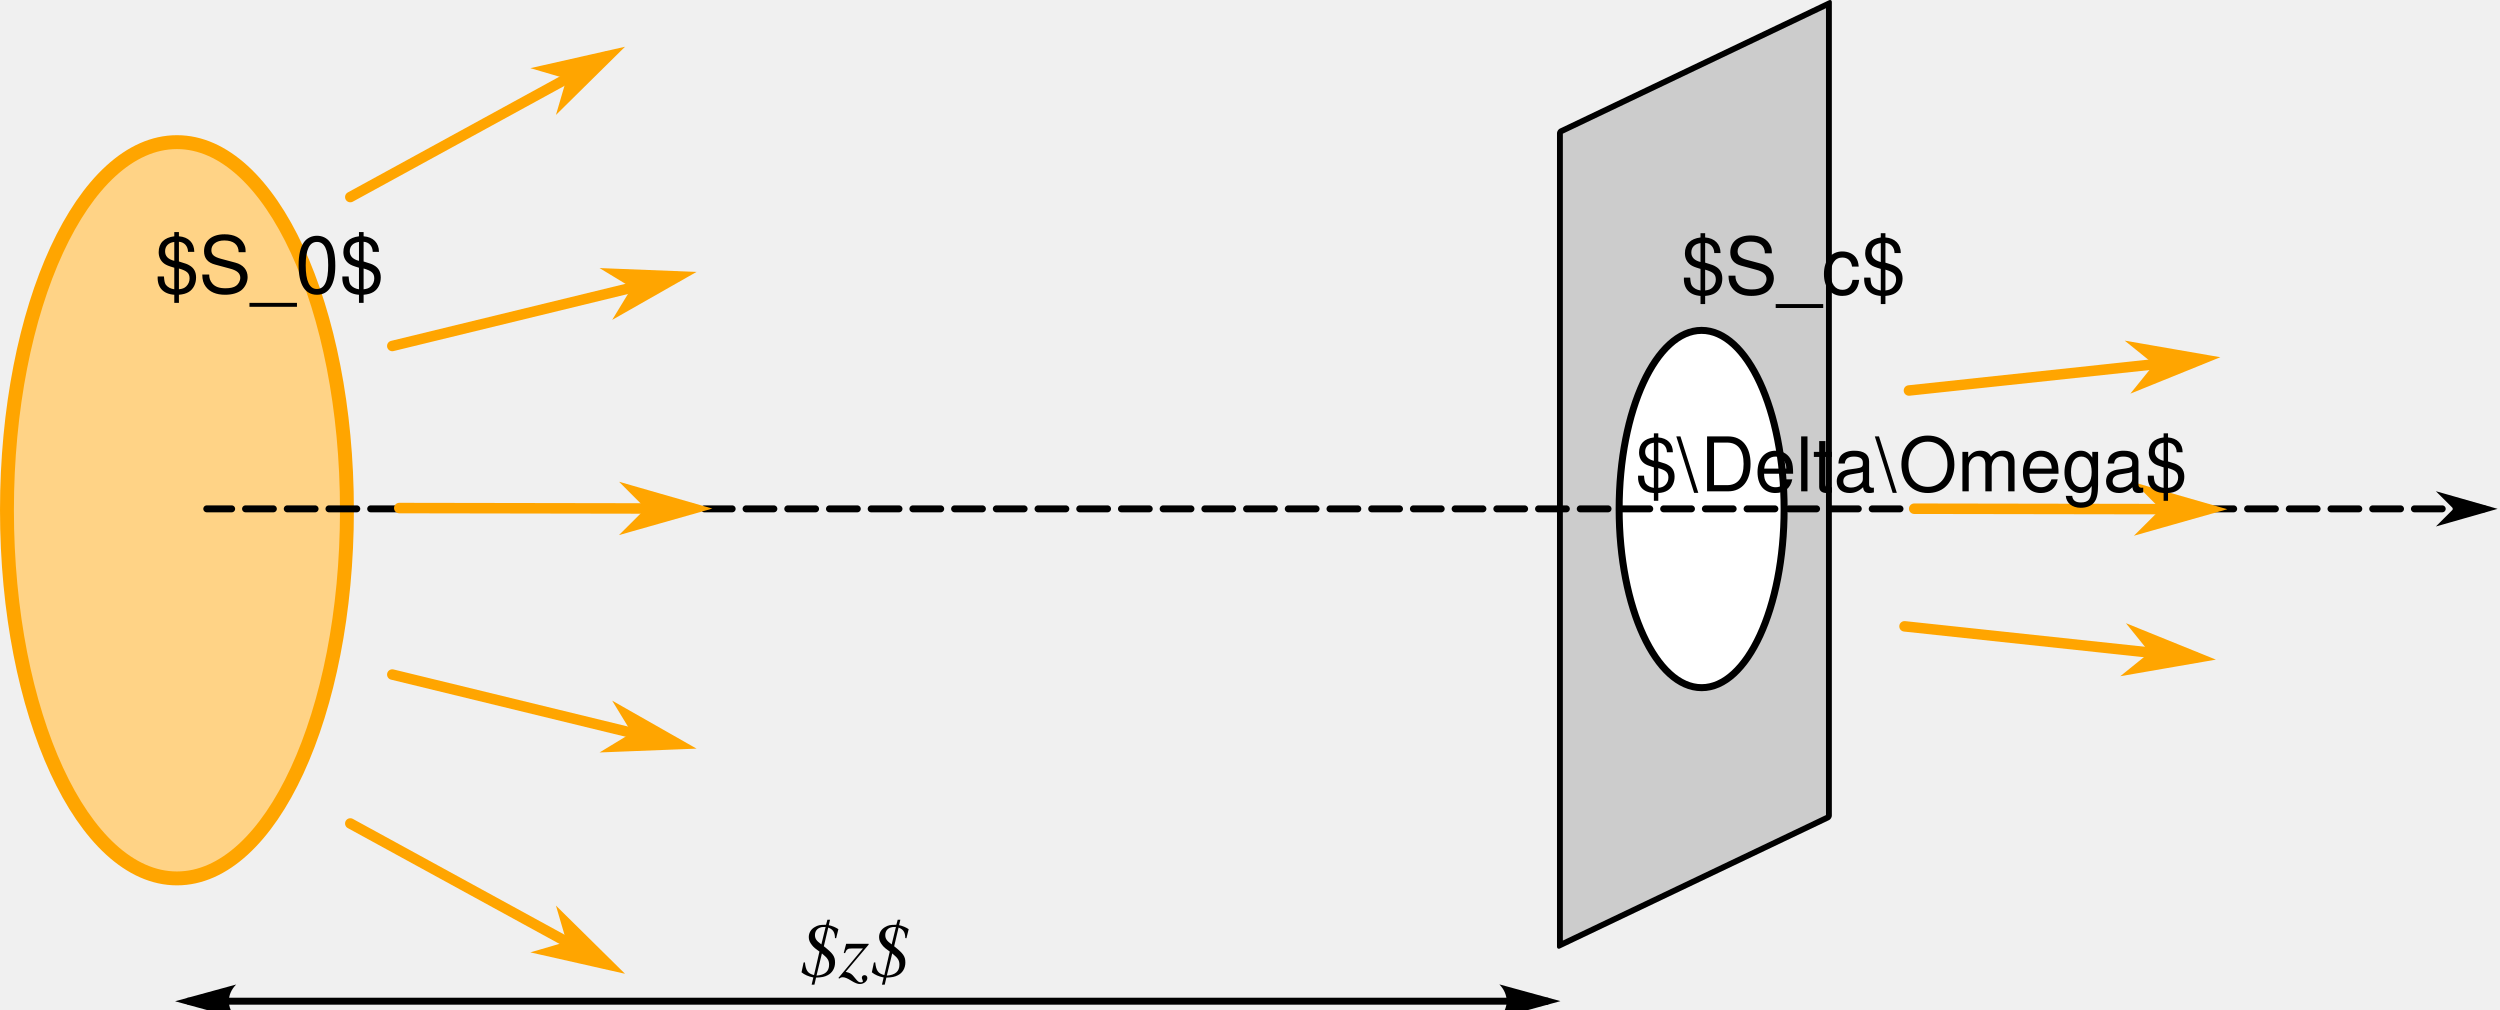
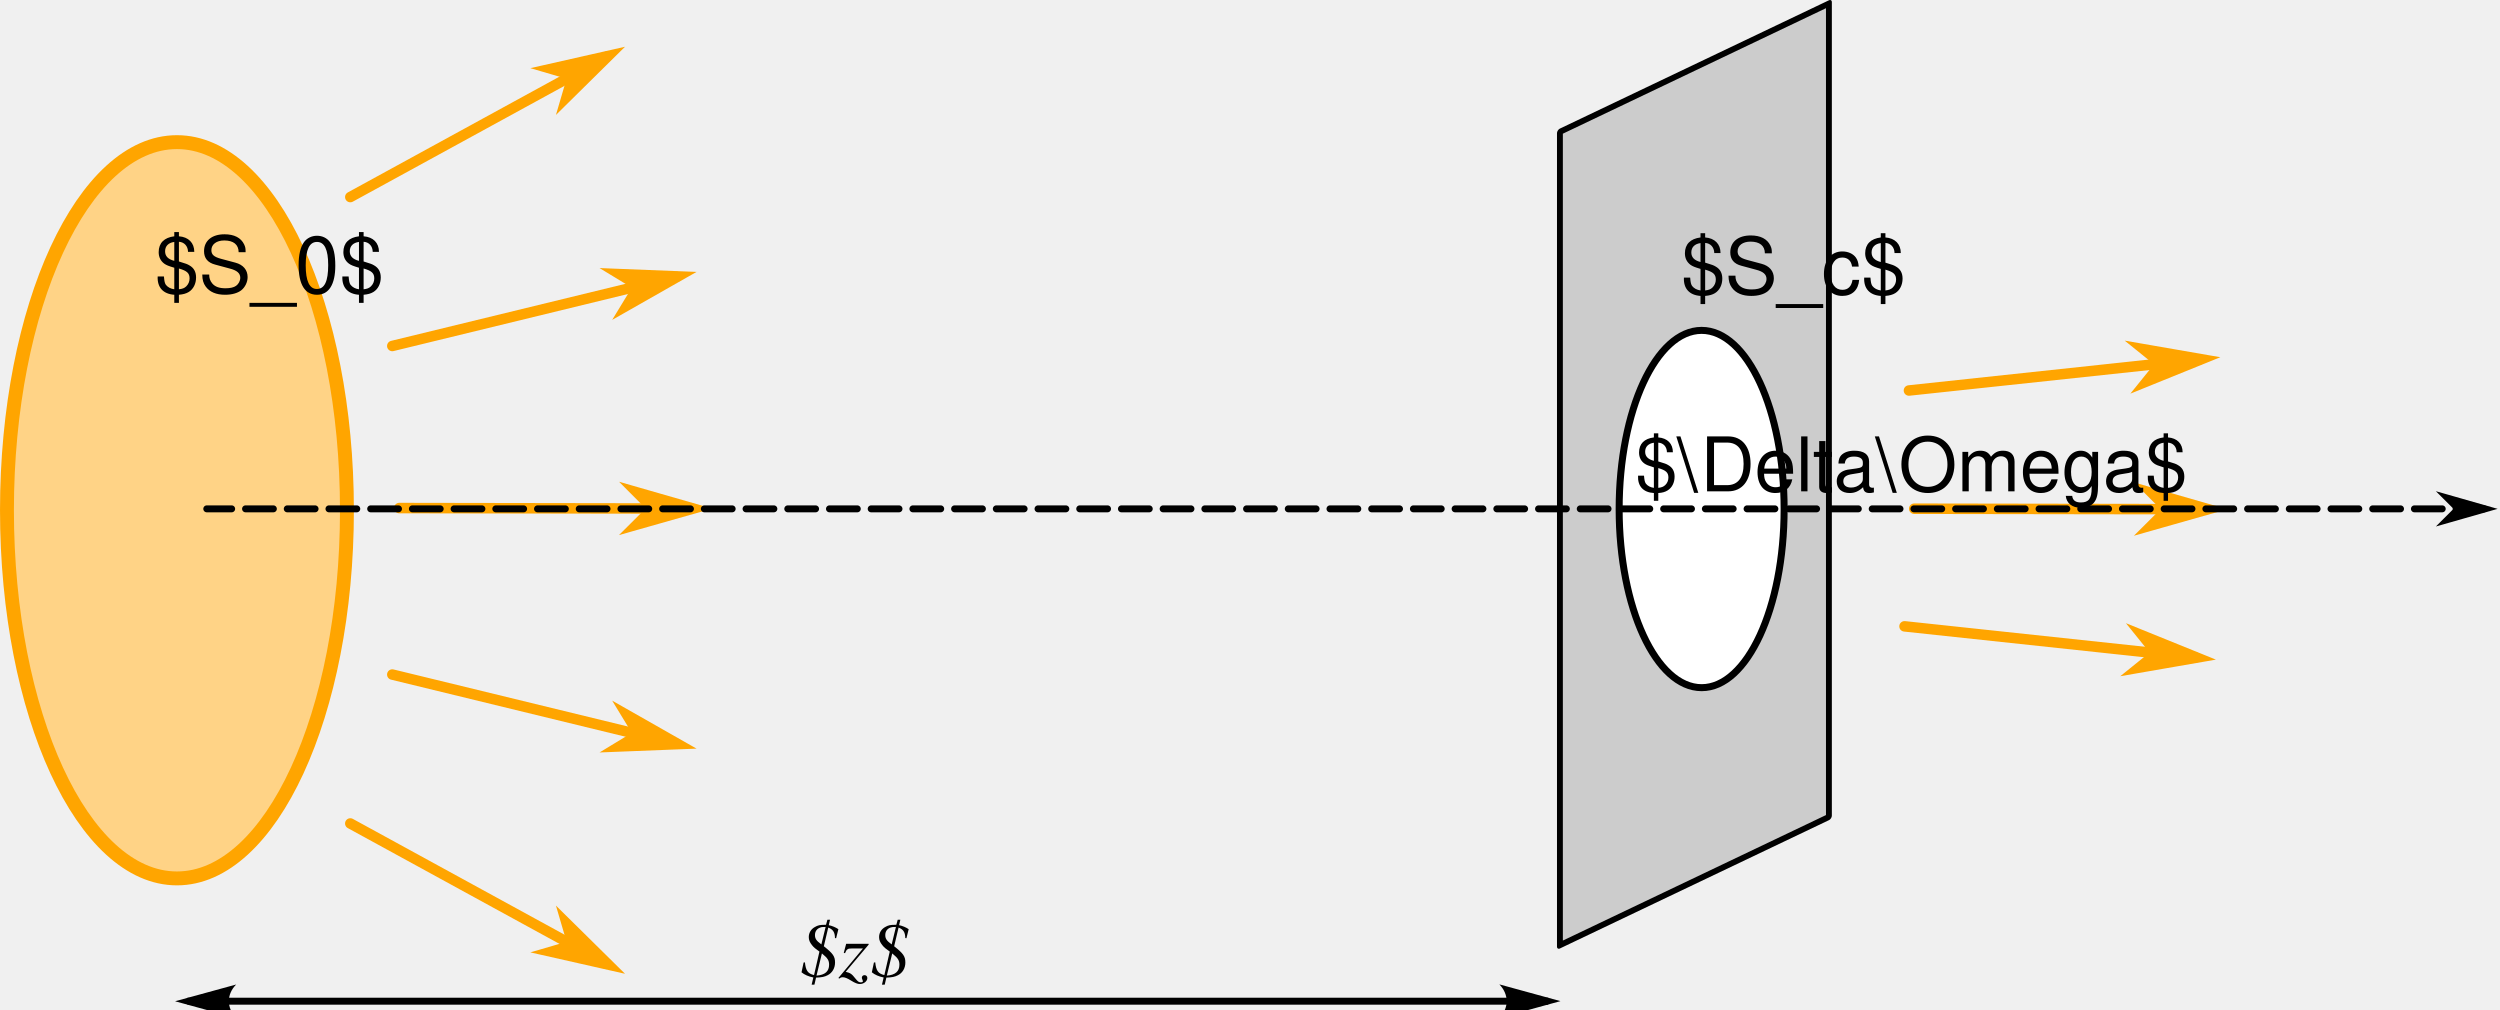
<svg xmlns="http://www.w3.org/2000/svg" width="142.721mm" height="57.622mm" viewBox="0 0 505.706 204.172" id="svg4471" version="1.1">
  <defs id="defs4473">
    <marker orient="auto" refY="0" refX="0" id="marker1316" style="overflow:visible">
      <path id="path1003" d="M 0,0 5,-5 -12.5,0 5,5 Z" style="fill:#ffa500;fill-opacity:1;fill-rule:evenodd;stroke:#ffa500;stroke-width:1pt;stroke-opacity:1" transform="matrix(0.4,0,0,0.4,4,0)" />
    </marker>
    <marker orient="auto" refY="0" refX="0" id="Arrow1Sstart" style="overflow:visible">
      <path id="path1009" d="M 0,0 5,-5 -12.5,0 5,5 Z" style="fill:#ffa500;fill-opacity:1;fill-rule:evenodd;stroke:#ffa500;stroke-width:1pt;stroke-opacity:1" transform="matrix(0.2,0,0,0.2,1.2,0)" />
    </marker>
    <marker orient="auto" refY="0" refX="0" id="Arrow1Mend" style="overflow:visible">
      <path id="path5178" d="M 0,0 5,-5 -12.5,0 5,5 Z" style="fill:#737373;fill-opacity:1;fill-rule:evenodd;stroke:#000000;stroke-width:1pt;stroke-opacity:1" transform="matrix(-0.4,0,0,-0.4,-4,0)" />
    </marker>
    <marker orient="auto" refY="0" refX="0" id="Arrow1Mstart" style="overflow:visible">
      <path id="path5117" d="M 0,0 5,-5 -12.5,0 5,5 Z" style="fill-rule:evenodd;stroke:#000000;stroke-width:1pt;marker-start:none" transform="matrix(0.4,0,0,0.4,4,0)" />
    </marker>
    <marker orient="auto" refY="0" refX="0" id="marker4424" style="overflow:visible">
      <path id="path4426" d="M 0,0 5,-5 -12.5,0 5,5 Z" style="fill-rule:evenodd;stroke:#000000;stroke-width:1pt;marker-start:none" transform="matrix(0.4,0,0,0.4,4,0)" />
    </marker>
    <marker orient="auto" refY="0" refX="0" id="marker4428" style="overflow:visible">
      <path id="path4430" d="M 0,0 5,-5 -12.5,0 5,5 Z" style="fill-rule:evenodd;stroke:#000000;stroke-width:1pt;marker-start:none" transform="matrix(0.4,0,0,0.4,4,0)" />
    </marker>
    <marker orient="auto" refY="0" refX="0" id="marker4432" style="overflow:visible">
      <path id="path4434" d="M 0,0 5,-5 -12.5,0 5,5 Z" style="fill-rule:evenodd;stroke:#000000;stroke-width:1pt;marker-start:none" transform="matrix(0.4,0,0,0.4,4,0)" />
    </marker>
    <marker orient="auto" refY="0" refX="0" id="marker4436" style="overflow:visible">
      <path id="path4438" d="M 0,0 5,-5 -12.5,0 5,5 Z" style="fill-rule:evenodd;stroke:#000000;stroke-width:1pt;marker-start:none" transform="matrix(0.4,0,0,0.4,4,0)" />
    </marker>
    <marker orient="auto" refY="0" refX="0" id="marker1316-5" style="overflow:visible">
      <path id="path1003-3" d="M 0,0 5,-5 -12.5,0 5,5 Z" style="fill:#ffa500;fill-opacity:1;fill-rule:evenodd;stroke:#ffa500;stroke-width:1pt;stroke-opacity:1" transform="matrix(0.4,0,0,0.4,4,0)" />
    </marker>
    <marker orient="auto" refY="0" refX="0" id="marker1316-5-6" style="overflow:visible">
      <path id="path1003-3-2" d="M 0,0 5,-5 -12.5,0 5,5 Z" style="fill:#ffa500;fill-opacity:1;fill-rule:evenodd;stroke:#ffa500;stroke-width:1pt;stroke-opacity:1" transform="matrix(0.4,0,0,0.4,4,0)" />
    </marker>
    <marker orient="auto" refY="0" refX="0" id="marker1316-5-6-1" style="overflow:visible">
      <path id="path1003-3-2-2" d="M 0,0 5,-5 -12.5,0 5,5 Z" style="fill:#ffa500;fill-opacity:1;fill-rule:evenodd;stroke:#ffa500;stroke-width:1pt;stroke-opacity:1" transform="matrix(0.4,0,0,0.4,4,0)" />
    </marker>
    <marker orient="auto" refY="0" refX="0" id="marker1316-7" style="overflow:visible">
      <path id="path1003-0" d="M 0,0 5,-5 -12.5,0 5,5 Z" style="fill:#ffa500;fill-opacity:1;fill-rule:evenodd;stroke:#ffa500;stroke-width:1pt;stroke-opacity:1" transform="matrix(0.4,0,0,0.4,4,0)" />
    </marker>
    <marker orient="auto" refY="0" refX="0" id="marker1316-5-9" style="overflow:visible">
      <path id="path1003-3-3" d="M 0,0 5,-5 -12.5,0 5,5 Z" style="fill:#ffa500;fill-opacity:1;fill-rule:evenodd;stroke:#ffa500;stroke-width:1pt;stroke-opacity:1" transform="matrix(0.4,0,0,0.4,4,0)" />
    </marker>
    <marker orient="auto" refY="0" refX="0" id="marker1316-5-6-2" style="overflow:visible">
      <path id="path1003-3-2-6" d="M 0,0 5,-5 -12.5,0 5,5 Z" style="fill:#ffa500;fill-opacity:1;fill-rule:evenodd;stroke:#ffa500;stroke-width:1pt;stroke-opacity:1" transform="matrix(0.4,0,0,0.4,4,0)" />
    </marker>
    <marker orient="auto" refY="0" refX="0" id="marker1316-5-8" style="overflow:visible">
      <path id="path1003-3-7" d="M 0,0 5,-5 -12.5,0 5,5 Z" style="fill:#ffa500;fill-opacity:1;fill-rule:evenodd;stroke:#ffa500;stroke-width:1pt;stroke-opacity:1" transform="matrix(0.4,0,0,0.4,4,0)" />
    </marker>
    <marker orient="auto" refY="0" refX="0" id="marker1316-5-6-2-0" style="overflow:visible">
      <path id="path1003-3-2-6-2" d="M 0,0 5,-5 -12.5,0 5,5 Z" style="fill:#ffa500;fill-opacity:1;fill-rule:evenodd;stroke:#ffa500;stroke-width:1pt;stroke-opacity:1" transform="matrix(0.4,0,0,0.4,4,0)" />
    </marker>
    <marker orient="auto" refY="0" refX="0" id="marker1316-5-8-3" style="overflow:visible">
      <path id="path1003-3-7-7" d="M 0,0 5,-5 -12.5,0 5,5 Z" style="fill:#ffa500;fill-opacity:1;fill-rule:evenodd;stroke:#ffa500;stroke-width:1pt;stroke-opacity:1" transform="matrix(0.4,0,0,0.4,4,0)" />
    </marker>
    <marker orient="auto" refY="0" refX="0" id="Arrow2Mstart" style="overflow:visible">
      <path id="path4459" style="fill-rule:evenodd;stroke-width:0.625;stroke-linejoin:round" d="M 8.719,4.034 -2.207,0.016 8.719,-4.002 c -1.745,2.372 -1.735,5.617 -6e-7,8.035 z" transform="scale(0.6)" />
    </marker>
    <marker orient="auto" refY="0" refX="0" id="Arrow2Mend" style="overflow:visible">
      <path id="path4462" style="fill-rule:evenodd;stroke-width:0.625;stroke-linejoin:round" d="M 8.719,4.034 -2.207,0.016 8.719,-4.002 c -1.745,2.372 -1.735,5.617 -6e-7,8.035 z" transform="scale(-0.6)" />
    </marker>
  </defs>
  <g id="layer1" transform="translate(263.2,-567.7143)">
    <g id="g7473" transform="matrix(0,0.4534333,-0.4534333,0,677.7857,441.0113)" style="stroke:#000000;stroke-width:4.135;stroke-miterlimit:4;stroke-dasharray:16.54, 8.27;stroke-dashoffset:0;stroke-opacity:1" />
-     <rect style="fill:#cccccc;stroke:#000000;stroke-width:1.316;stroke-linecap:round;stroke-linejoin:round;stroke-miterlimit:4;stroke-dasharray:none;stroke-dashoffset:0;stroke-opacity:1" id="rect1368" width="60.284" height="164.532" x="57.994" y="619.348" transform="matrix(0.9025953,-0.4304901,0,1,0,0)" />
-     <path style="color:#000000;fill:#ffffff;stroke:#000000;stroke-width:1.417;stroke-linecap:round;stroke-linejoin:round;stroke-miterlimit:4;stroke-dasharray:none;stroke-dashoffset:0;stroke-opacity:1;marker:none" d="m 97.697,670.68 c 0,4.989 -0.467,9.743 -1.311,14.066 -0.844,4.323 -2.066,8.217 -3.576,11.487 -1.51,3.27 -3.308,5.916 -5.304,7.745 -1.996,1.829 -4.191,2.84 -6.495,2.84 -2.304,0 -4.499,-1.011 -6.495,-2.84 -1.996,-1.829 -3.794,-4.475 -5.304,-7.744 -1.51,-3.27 -2.732,-7.163 -3.576,-11.487 -0.844,-4.323 -1.311,-9.077 -1.311,-14.066 0,-4.99 0.467,-9.743 1.311,-14.066 0.844,-4.323 2.066,-8.217 3.576,-11.487 1.51,-3.27 3.308,-5.916 5.304,-7.745 1.996,-1.829 4.191,-2.84 6.495,-2.84 2.304,0 4.499,1.011 6.495,2.84 1.996,1.829 3.794,4.475 5.304,7.745 1.51,3.27 2.732,7.163 3.576,11.487 0.844,4.323 1.311,9.077 1.311,14.066 z" id="shapes-f09.svgpath1932" />
-     <path id="path4910" d="m -140.44,579.18 -51.899,28.393" style="fill:none;fill-opacity:1;fill-rule:evenodd;stroke:#ffa500;stroke-width:2.125;stroke-linecap:round;stroke-linejoin:round;stroke-miterlimit:4;stroke-dasharray:none;stroke-opacity:1;marker-start:url(#marker1316)" />
-     <path style="color:#000000;fill:#ffd386;fill-opacity:1;stroke:#ffa500;stroke-width:2.812;stroke-linecap:round;stroke-linejoin:round;stroke-miterlimit:4;stroke-dasharray:none;stroke-dashoffset:0;stroke-opacity:1;marker:none" d="m -193.021,670.933 c 0,10.282 -0.962,20.077 -2.702,28.986 -1.74,8.909 -4.258,16.933 -7.369,23.671 -3.111,6.738 -6.816,12.191 -10.93,15.959 -4.114,3.768 -8.637,5.852 -13.385,5.852 -4.748,0 -9.271,-2.084 -13.385,-5.852 -4.114,-3.768 -7.819,-9.221 -10.93,-15.959 -3.111,-6.738 -5.629,-14.761 -7.369,-23.671 -1.74,-8.909 -2.702,-18.705 -2.702,-28.986 0,-10.282 0.962,-20.077 2.702,-28.986 1.74,-8.909 4.258,-16.933 7.369,-23.671 3.111,-6.738 6.816,-12.191 10.93,-15.959 4.114,-3.768 8.637,-5.852 13.385,-5.852 4.748,0 9.271,2.084 13.385,5.852 4.114,3.768 7.819,9.221 10.93,15.959 3.111,6.738 5.629,14.761 7.369,23.671 1.74,8.909 2.702,18.704 2.702,28.986 z" id="shapes-f09.svgpath1932-3" />
-     <path id="path7475" d="M 239.257,670.645 H -221.373" style="fill:#737373;fill-opacity:1;fill-rule:evenodd;stroke:#000000;stroke-width:1.406;stroke-linecap:round;stroke-linejoin:round;stroke-miterlimit:4;stroke-dasharray:5.625, 2.812;stroke-dashoffset:0;stroke-opacity:1;marker-start:url(#Arrow1Mstart)" />
-     <path id="path4910-5" d="m -126.365,623.705 -57.479,13.993" style="fill:none;fill-opacity:1;fill-rule:evenodd;stroke:#ffa500;stroke-width:2.125;stroke-linecap:round;stroke-linejoin:round;stroke-miterlimit:4;stroke-dasharray:none;stroke-opacity:1;marker-start:url(#marker1316-5)" />
-     <path id="path4910-5-9" d="m -123.291,670.584 -59.142,-0.098" style="fill:none;fill-opacity:1;fill-rule:evenodd;stroke:#ffa500;stroke-width:2.125;stroke-linecap:round;stroke-linejoin:round;stroke-miterlimit:4;stroke-dasharray:none;stroke-opacity:1;marker-start:url(#marker1316-5-6)" />
-     <path id="path4910-6" d="m -140.44,762.683 -51.899,-28.393" style="fill:none;fill-opacity:1;fill-rule:evenodd;stroke:#ffa500;stroke-width:2.125;stroke-linecap:round;stroke-linejoin:round;stroke-miterlimit:4;stroke-dasharray:none;stroke-opacity:1;marker-start:url(#marker1316-7)" />
-     <path id="path4910-5-0" d="m -126.365,718.158 -57.479,-13.993" style="fill:none;fill-opacity:1;fill-rule:evenodd;stroke:#ffa500;stroke-width:2.125;stroke-linecap:round;stroke-linejoin:round;stroke-miterlimit:4;stroke-dasharray:none;stroke-opacity:1;marker-start:url(#marker1316-5-9)" />
-     <path id="path4910-5-9-1" d="m 183.156,670.716 -59.142,-0.098" style="fill:none;fill-opacity:1;fill-rule:evenodd;stroke:#ffa500;stroke-width:2.125;stroke-linecap:round;stroke-linejoin:round;stroke-miterlimit:4;stroke-dasharray:none;stroke-opacity:1;marker-start:url(#marker1316-5-6-2)" />
-     <path id="path4910-5-92" d="m 181.77,640.418 -58.822,6.287" style="fill:none;fill-opacity:1;fill-rule:evenodd;stroke:#ffa500;stroke-width:2.125;stroke-linecap:round;stroke-linejoin:round;stroke-miterlimit:4;stroke-dasharray:none;stroke-opacity:1;marker-start:url(#marker1316-5-8)" />
-     <path id="path4910-5-92-9" d="m 180.877,700.699 -58.822,-6.287" style="fill:none;fill-opacity:1;fill-rule:evenodd;stroke:#ffa500;stroke-width:2.125;stroke-linecap:round;stroke-linejoin:round;stroke-miterlimit:4;stroke-dasharray:none;stroke-opacity:1;marker-start:url(#marker1316-5-8-3)" />
-     <text xml:space="preserve" style="font-style:normal;font-variant:normal;font-weight:normal;font-stretch:normal;line-height:0%;font-family:'Nimbus Sans L';-inkscape-font-specification:Sans;letter-spacing:0px;word-spacing:0px;fill:#000000;fill-opacity:1;stroke:none" x="-101.566" y="765.466" id="text3934-6">
-       <tspan id="tspan3936-2" x="-101.566" y="765.466" style="font-style:italic;font-variant:normal;font-weight:normal;font-stretch:normal;font-size:16px;line-height:1.25;font-family:'Nimbus Roman No9 L';-inkscape-font-specification:'Nimbus Roman No9 L Italic'">$z$</tspan>
-     </text>
-     <text xml:space="preserve" style="font-style:normal;font-variant:normal;font-weight:normal;font-stretch:normal;line-height:0%;font-family:'Nimbus Sans L';-inkscape-font-specification:Sans;letter-spacing:0px;word-spacing:0px;fill:#000000;fill-opacity:1;stroke:none" x="-231.945" y="626.966" id="text3934-6-7">
-       <tspan id="tspan3936-2-1" x="-231.945" y="626.966" style="font-style:normal;font-variant:normal;font-weight:normal;font-stretch:normal;font-size:16px;line-height:1.25;font-family:'Nimbus Sans L';-inkscape-font-specification:'Nimbus Sans L'">$S_0$</tspan>
-     </text>
-     <text xml:space="preserve" style="font-style:normal;font-variant:normal;font-weight:normal;font-stretch:normal;font-size:12px;line-height:0%;font-family:'Nimbus Sans L';-inkscape-font-specification:Sans;letter-spacing:0px;word-spacing:0px;fill:#000000;fill-opacity:1;stroke:none;stroke-width:1" x="76.787" y="627.198" id="text3934-6-7-6">
-       <tspan id="tspan3936-2-1-7" x="76.787" y="627.198" style="font-style:normal;font-variant:normal;font-weight:normal;font-stretch:normal;font-size:16px;line-height:1.25;font-family:'Nimbus Sans L';-inkscape-font-specification:'Nimbus Sans L';stroke-width:1">$S_c$</tspan>
-     </text>
-     <text xml:space="preserve" style="font-style:normal;font-variant:normal;font-weight:normal;font-stretch:normal;font-size:15.234px;line-height:125%;font-family:'Nimbus Sans L';-inkscape-font-specification:Sans;letter-spacing:0px;word-spacing:0px;fill:#000000;fill-opacity:1;stroke:none;stroke-width:0.938px;stroke-linecap:butt;stroke-linejoin:miter;stroke-opacity:1" x="67.54" y="667.103" id="text5570">
-       <tspan id="tspan5568" x="67.54" y="667.103" style="stroke-width:0.938px">$\Delta\Omega$</tspan>
-     </text>
-     <path transform="matrix(1.256841,0,0,0.9375,-381.1381,716.227)" style="fill:none;stroke:#000000;stroke-width:1.5;stroke-linecap:butt;stroke-linejoin:miter;stroke-miterlimit:4;stroke-dasharray:none;stroke-opacity:1;marker-start:url(#Arrow2Mstart);marker-end:url(#Arrow2Mend)" d="M 124,57.612 H 343" id="path4356" />
+     <g id="g108">
+       <g id="g84">
+         <path id="path4910" d="m -140.44,579.18 -51.899,28.393" style="fill:none;fill-opacity:1;fill-rule:evenodd;stroke:#ffa500;stroke-width:2.125;stroke-linecap:round;stroke-linejoin:round;stroke-miterlimit:4;stroke-dasharray:none;stroke-opacity:1;marker-start:url(#marker1316)" />
+         <path style="color:#000000;fill:#ffd386;fill-opacity:1;stroke:#ffa500;stroke-width:2.812;stroke-linecap:round;stroke-linejoin:round;stroke-miterlimit:4;stroke-dasharray:none;stroke-dashoffset:0;stroke-opacity:1;marker:none" d="m -193.021,670.933 c 0,10.282 -0.962,20.077 -2.702,28.986 -1.74,8.909 -4.258,16.933 -7.369,23.671 -3.111,6.738 -6.816,12.191 -10.93,15.959 -4.114,3.768 -8.637,5.852 -13.385,5.852 -4.748,0 -9.271,-2.084 -13.385,-5.852 -4.114,-3.768 -7.819,-9.221 -10.93,-15.959 -3.111,-6.738 -5.629,-14.761 -7.369,-23.671 -1.74,-8.909 -2.702,-18.705 -2.702,-28.986 0,-10.282 0.962,-20.077 2.702,-28.986 1.74,-8.909 4.258,-16.933 7.369,-23.671 3.111,-6.738 6.816,-12.191 10.93,-15.959 4.114,-3.768 8.637,-5.852 13.385,-5.852 4.748,0 9.271,2.084 13.385,5.852 4.114,3.768 7.819,9.221 10.93,15.959 3.111,6.738 5.629,14.761 7.369,23.671 1.74,8.909 2.702,18.704 2.702,28.986 z" id="shapes-f09.svgpath1932-3" />
+         <path id="path4910-5" d="m -126.365,623.705 -57.479,13.993" style="fill:none;fill-opacity:1;fill-rule:evenodd;stroke:#ffa500;stroke-width:2.125;stroke-linecap:round;stroke-linejoin:round;stroke-miterlimit:4;stroke-dasharray:none;stroke-opacity:1;marker-start:url(#marker1316-5)" />
+         <path id="path4910-5-9" d="m -123.291,670.584 -59.142,-0.098" style="fill:none;fill-opacity:1;fill-rule:evenodd;stroke:#ffa500;stroke-width:2.125;stroke-linecap:round;stroke-linejoin:round;stroke-miterlimit:4;stroke-dasharray:none;stroke-opacity:1;marker-start:url(#marker1316-5-6)" />
+         <path id="path4910-6" d="m -140.44,762.683 -51.899,-28.393" style="fill:none;fill-opacity:1;fill-rule:evenodd;stroke:#ffa500;stroke-width:2.125;stroke-linecap:round;stroke-linejoin:round;stroke-miterlimit:4;stroke-dasharray:none;stroke-opacity:1;marker-start:url(#marker1316-7)" />
+         <path id="path4910-5-0" d="m -126.365,718.158 -57.479,-13.993" style="fill:none;fill-opacity:1;fill-rule:evenodd;stroke:#ffa500;stroke-width:2.125;stroke-linecap:round;stroke-linejoin:round;stroke-miterlimit:4;stroke-dasharray:none;stroke-opacity:1;marker-start:url(#marker1316-5-9)" />
+       </g>
+       <g id="g91">
+         <rect style="fill:#cccccc;stroke:#000000;stroke-width:1.316;stroke-linecap:round;stroke-linejoin:round;stroke-miterlimit:4;stroke-dasharray:none;stroke-dashoffset:0;stroke-opacity:1" id="rect1368" width="60.284" height="164.532" x="57.994" y="619.348" transform="matrix(0.9025953,-0.4304901,0,1,0,0)" />
+         <path style="color:#000000;fill:#ffffff;stroke:#000000;stroke-width:1.417;stroke-linecap:round;stroke-linejoin:round;stroke-miterlimit:4;stroke-dasharray:none;stroke-dashoffset:0;stroke-opacity:1;marker:none" d="m 97.697,670.68 c 0,4.989 -0.467,9.743 -1.311,14.066 -0.844,4.323 -2.066,8.217 -3.576,11.487 -1.51,3.27 -3.308,5.916 -5.304,7.745 -1.996,1.829 -4.191,2.84 -6.495,2.84 -2.304,0 -4.499,-1.011 -6.495,-2.84 -1.996,-1.829 -3.794,-4.475 -5.304,-7.744 -1.51,-3.27 -2.732,-7.163 -3.576,-11.487 -0.844,-4.323 -1.311,-9.077 -1.311,-14.066 0,-4.99 0.467,-9.743 1.311,-14.066 0.844,-4.323 2.066,-8.217 3.576,-11.487 1.51,-3.27 3.308,-5.916 5.304,-7.745 1.996,-1.829 4.191,-2.84 6.495,-2.84 2.304,0 4.499,1.011 6.495,2.84 1.996,1.829 3.794,4.475 5.304,7.745 1.51,3.27 2.732,7.163 3.576,11.487 0.844,4.323 1.311,9.077 1.311,14.066 z" id="shapes-f09.svgpath1932" />
+         <path id="path4910-5-9-1" d="m 183.156,670.716 -59.142,-0.098" style="fill:none;fill-opacity:1;fill-rule:evenodd;stroke:#ffa500;stroke-width:2.125;stroke-linecap:round;stroke-linejoin:round;stroke-miterlimit:4;stroke-dasharray:none;stroke-opacity:1;marker-start:url(#marker1316-5-6-2)" />
+         <path id="path4910-5-92" d="m 181.77,640.418 -58.822,6.287" style="fill:none;fill-opacity:1;fill-rule:evenodd;stroke:#ffa500;stroke-width:2.125;stroke-linecap:round;stroke-linejoin:round;stroke-miterlimit:4;stroke-dasharray:none;stroke-opacity:1;marker-start:url(#marker1316-5-8)" />
+         <path id="path4910-5-92-9" d="m 180.877,700.699 -58.822,-6.287" style="fill:none;fill-opacity:1;fill-rule:evenodd;stroke:#ffa500;stroke-width:2.125;stroke-linecap:round;stroke-linejoin:round;stroke-miterlimit:4;stroke-dasharray:none;stroke-opacity:1;marker-start:url(#marker1316-5-8-3)" />
+       </g>
+       <path style="fill:#737373;fill-opacity:1;fill-rule:evenodd;stroke:#000000;stroke-width:1.406;stroke-linecap:round;stroke-linejoin:round;stroke-miterlimit:4;stroke-dasharray:5.625, 2.812;stroke-dashoffset:0;stroke-opacity:1;marker-start:url(#Arrow1Mstart)" d="M 239.257,670.645 H -221.373" id="path7475" />
+       <path id="path4356" d="M 124,57.612 H 343" style="fill:none;stroke:#000000;stroke-width:1.5;stroke-linecap:butt;stroke-linejoin:miter;stroke-miterlimit:4;stroke-dasharray:none;stroke-opacity:1;marker-start:url(#Arrow2Mstart);marker-end:url(#Arrow2Mend)" transform="matrix(1.256841,0,0,0.9375,-381.1381,716.227)" />
+     </g>
+     <g id="g76">
+       <text id="text3934-6" y="765.466" x="-101.566" style="font-style:normal;font-variant:normal;font-weight:normal;font-stretch:normal;line-height:0%;font-family:'Nimbus Sans L';-inkscape-font-specification:Sans;letter-spacing:0px;word-spacing:0px;fill:#000000;fill-opacity:1;stroke:none" xml:space="preserve">
+         <tspan style="font-style:italic;font-variant:normal;font-weight:normal;font-stretch:normal;font-size:16px;line-height:1.25;font-family:'Nimbus Roman No9 L';-inkscape-font-specification:'Nimbus Roman No9 L Italic'" y="765.466" x="-101.566" id="tspan3936-2">$z$</tspan>
+       </text>
+       <text id="text3934-6-7" y="626.966" x="-231.945" style="font-style:normal;font-variant:normal;font-weight:normal;font-stretch:normal;line-height:0%;font-family:'Nimbus Sans L';-inkscape-font-specification:Sans;letter-spacing:0px;word-spacing:0px;fill:#000000;fill-opacity:1;stroke:none" xml:space="preserve">
+         <tspan style="font-style:normal;font-variant:normal;font-weight:normal;font-stretch:normal;font-size:16px;line-height:1.25;font-family:'Nimbus Sans L';-inkscape-font-specification:'Nimbus Sans L'" y="626.966" x="-231.945" id="tspan3936-2-1">$S_0$</tspan>
+       </text>
+       <text id="text3934-6-7-6" y="627.198" x="76.787" style="font-style:normal;font-variant:normal;font-weight:normal;font-stretch:normal;font-size:12px;line-height:0%;font-family:'Nimbus Sans L';-inkscape-font-specification:Sans;letter-spacing:0px;word-spacing:0px;fill:#000000;fill-opacity:1;stroke:none;stroke-width:1" xml:space="preserve">
+         <tspan style="font-style:normal;font-variant:normal;font-weight:normal;font-stretch:normal;font-size:16px;line-height:1.25;font-family:'Nimbus Sans L';-inkscape-font-specification:'Nimbus Sans L';stroke-width:1" y="627.198" x="76.787" id="tspan3936-2-1-7">$S_c$</tspan>
+       </text>
+       <text id="text5570" y="667.103" x="67.54" style="font-style:normal;font-variant:normal;font-weight:normal;font-stretch:normal;font-size:15.234px;line-height:125%;font-family:'Nimbus Sans L';-inkscape-font-specification:Sans;letter-spacing:0px;word-spacing:0px;fill:#000000;fill-opacity:1;stroke:none;stroke-width:0.938px;stroke-linecap:butt;stroke-linejoin:miter;stroke-opacity:1" xml:space="preserve">
+         <tspan style="stroke-width:0.938px" y="667.103" x="67.54" id="tspan5568">$\Delta\Omega$</tspan>
+       </text>
+     </g>
  </g>
</svg>
